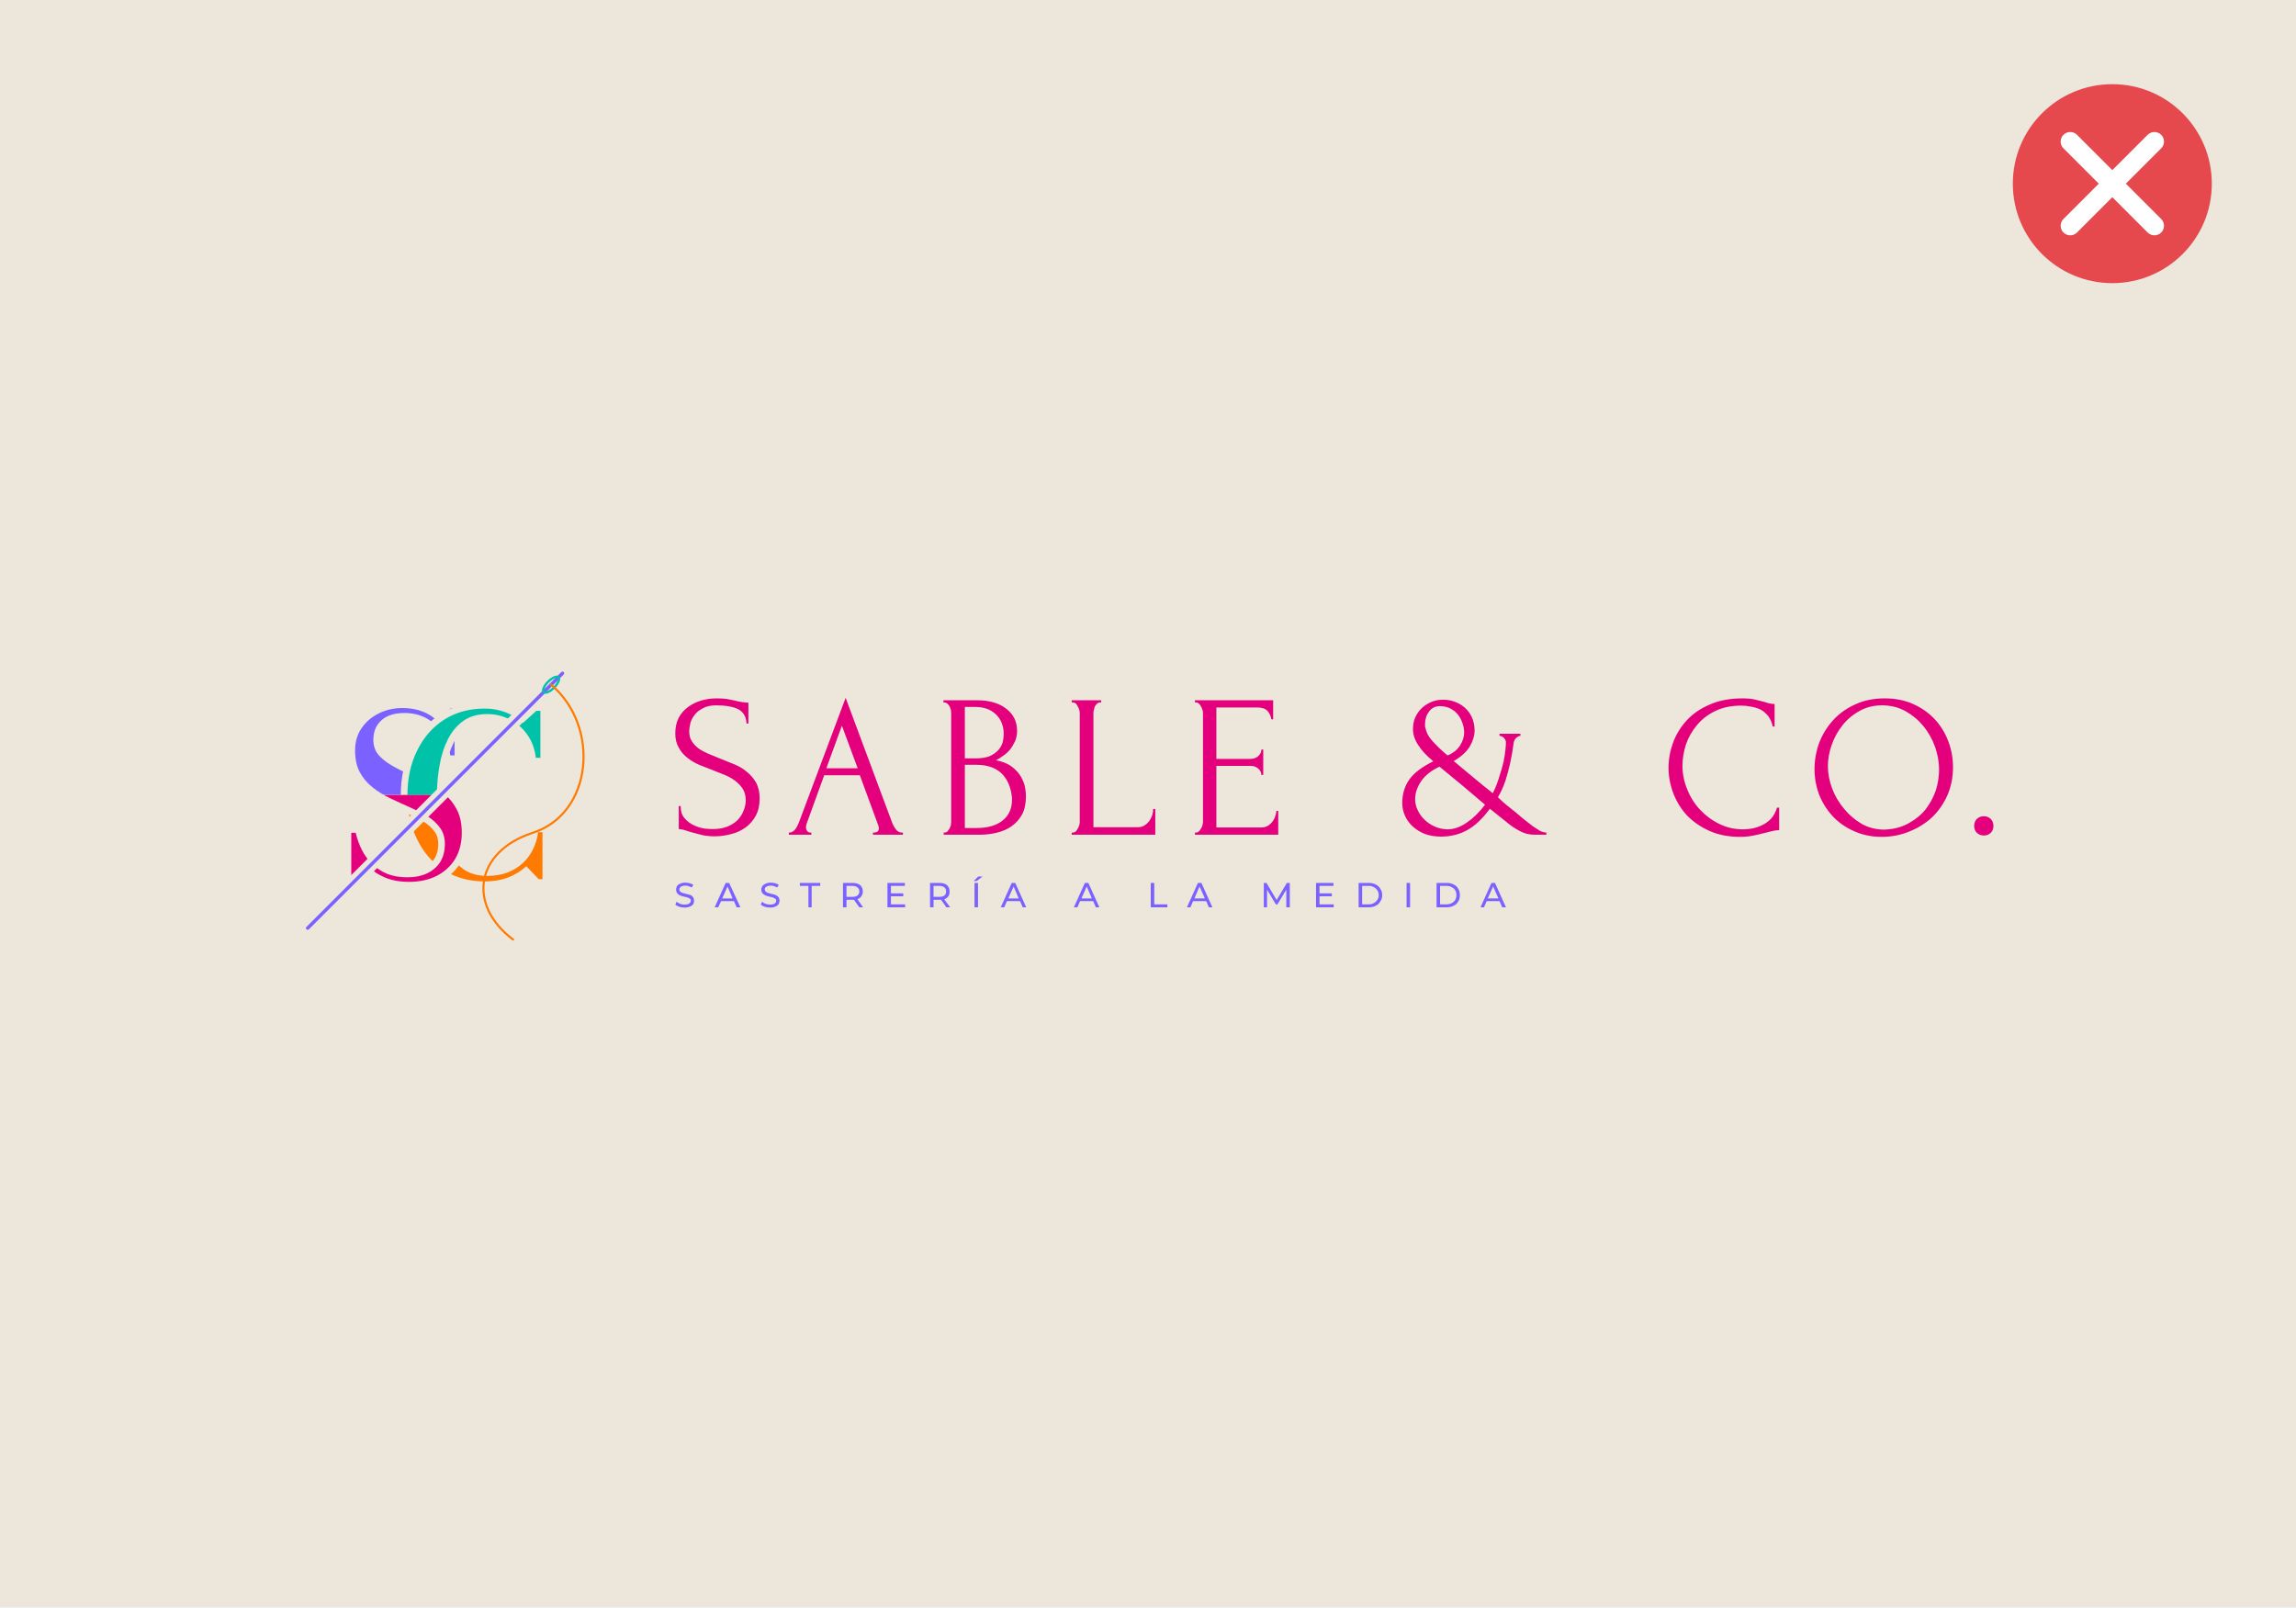
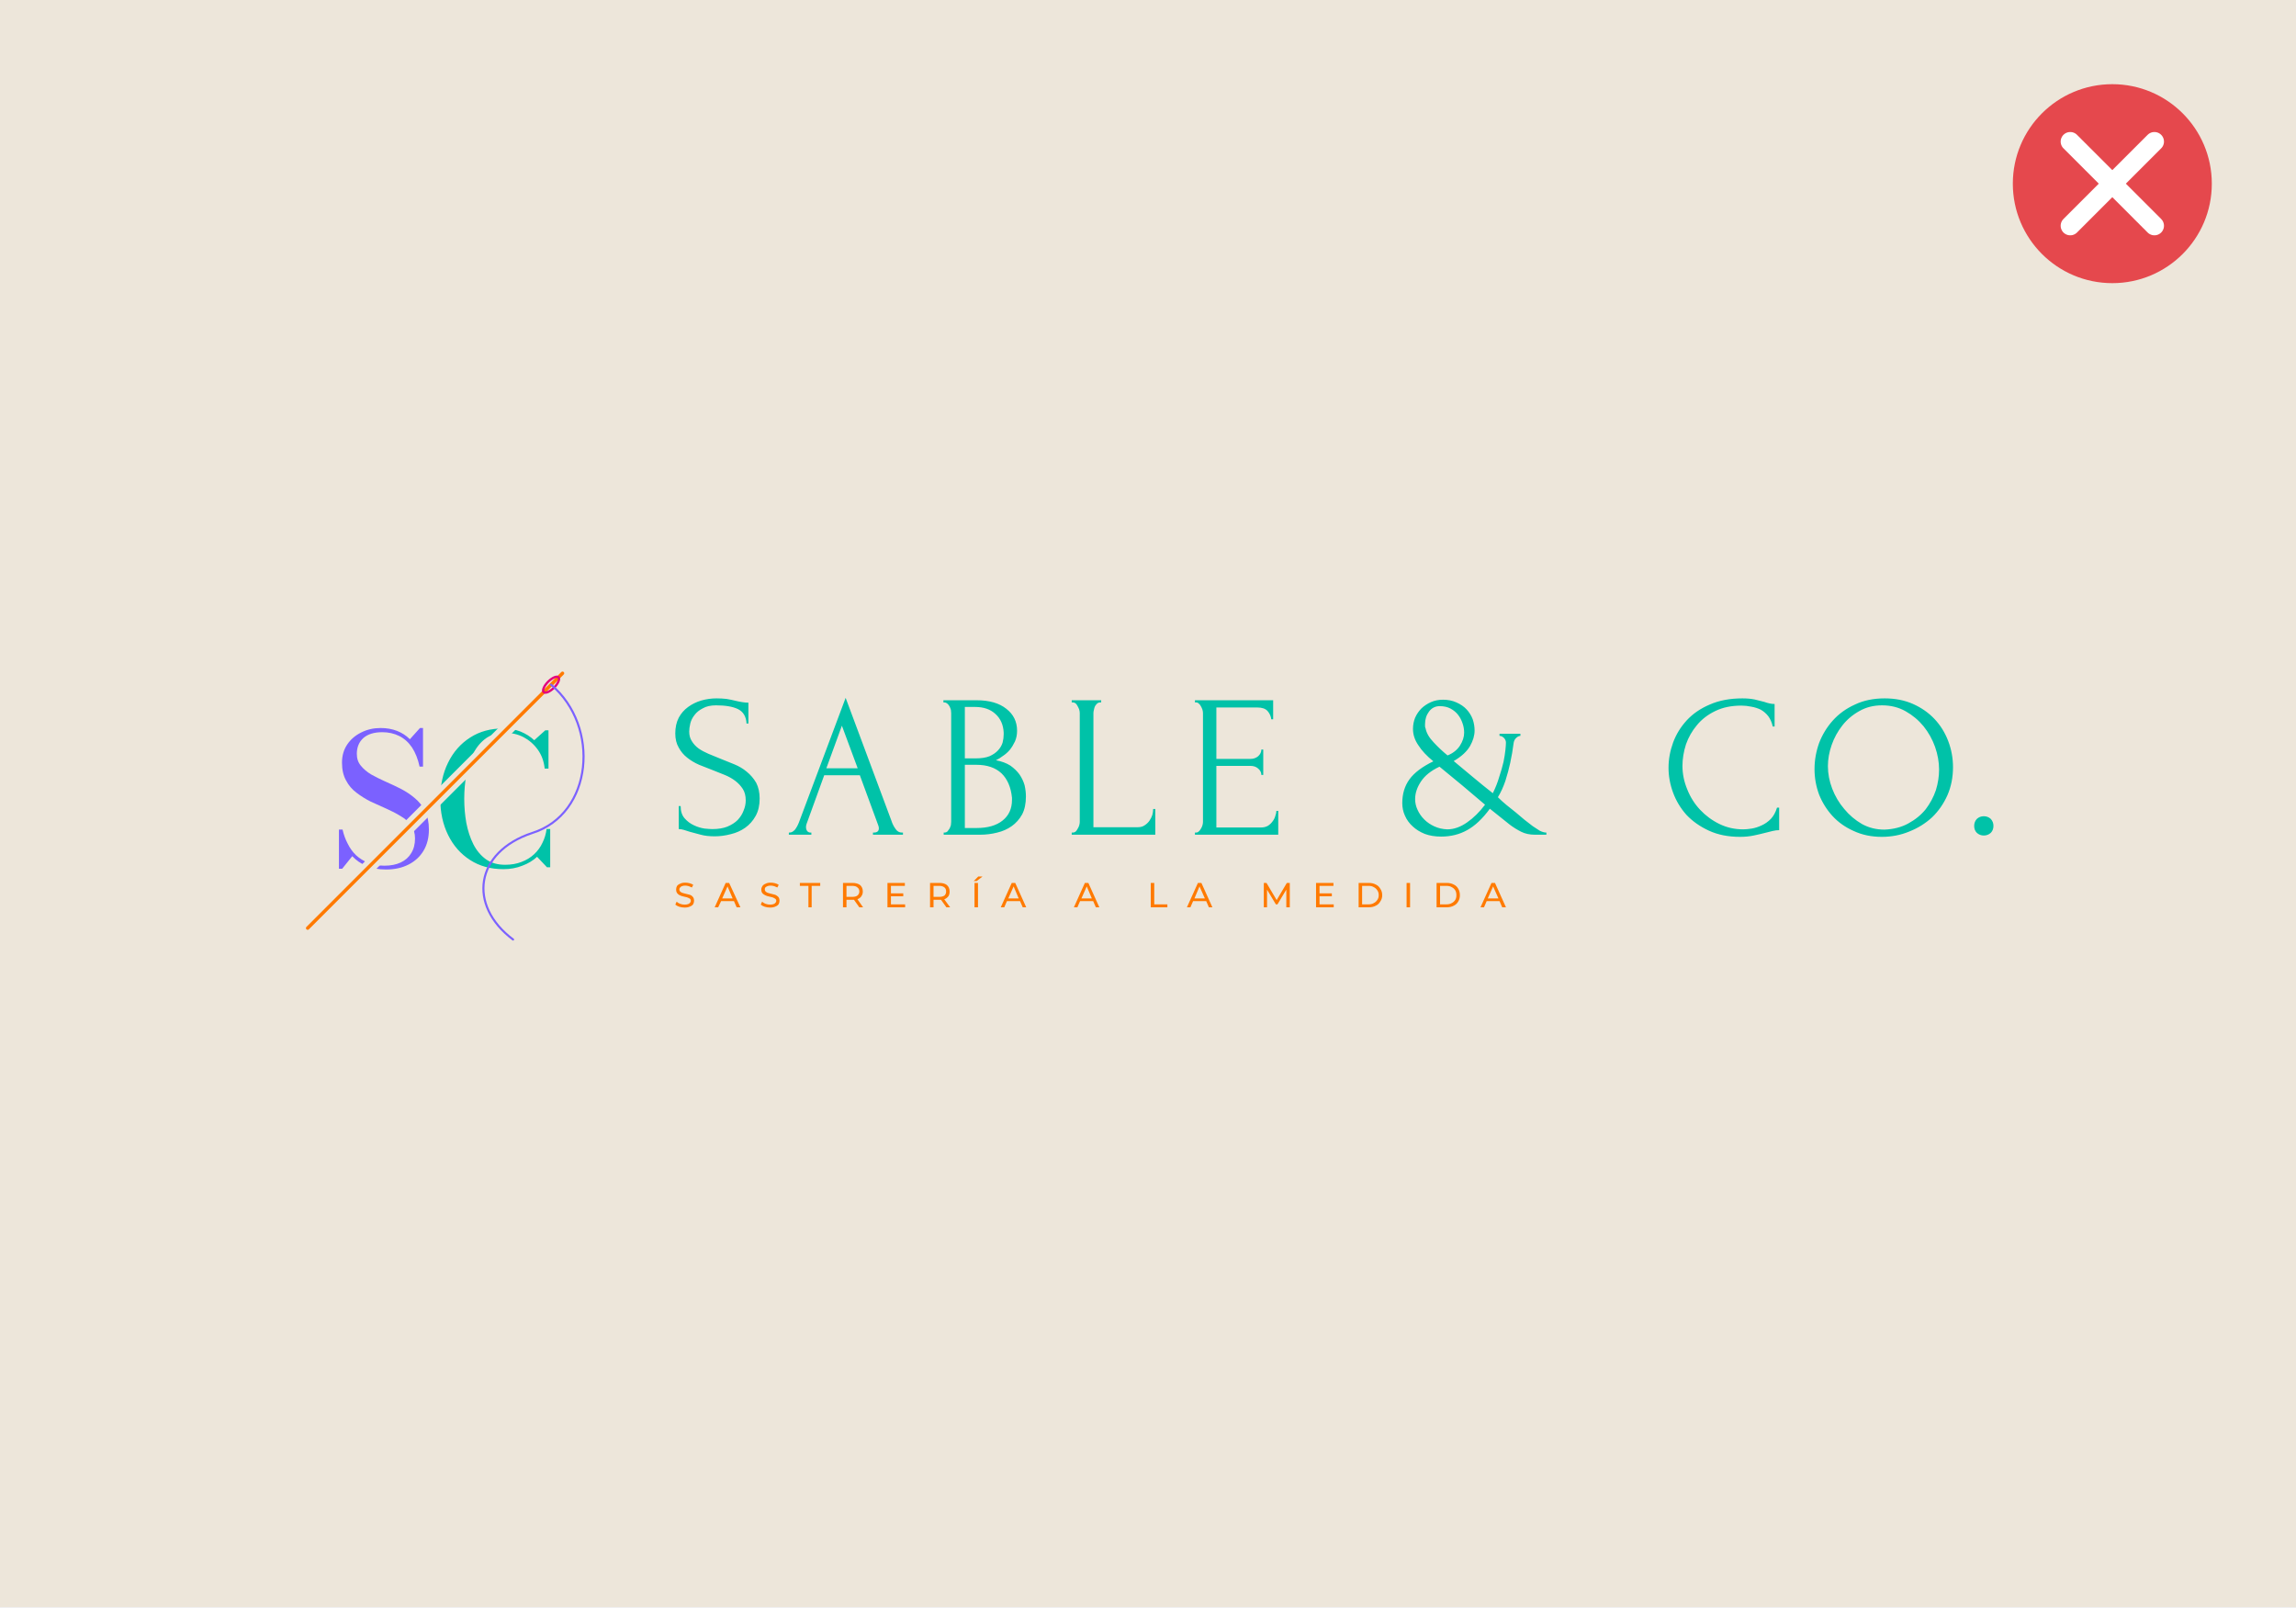
<svg xmlns="http://www.w3.org/2000/svg" viewBox="0 0 600 420" width="600" height="420">
-   <clipPath id="c429">
+   <clipPath id="c45">
    <rect width="600" height="420" />
  </clipPath>
-   <g clip-path="url(#c429)">
+   <g clip-path="url(#c45)">
    <rect width="600" height="420" fill="#EDE6DA" />
    <g transform="translate(80 173.57)">
      <g transform="scale(0.7)">
        <g transform="translate(-22.15 -23.57)">
          <g transform="scale(0.71)">
-             <mask id="k428" maskUnits="userSpaceOnUse" x="-50" y="-50" width="400" height="400">
+             <mask id="k44" maskUnits="userSpaceOnUse" x="-50" y="-50" width="400" height="400">
              <rect x="-50" y="-50" width="400" height="400" fill="#fff" />
              <g fill="#000">
                <path d="M32 172 L166 38" fill="none" stroke="#000" stroke-width="7" stroke-linecap="round" stroke-linejoin="round" />
              </g>
            </mask>
-             <g mask="url(#k428)">
-               <clipPath id="w424">
-                 <rect x="-500" y="-500" width="1400" height="602" />
-               </clipPath>
-               <clipPath id="w425">
-                 <rect x="-500" y="102" width="1400" height="1400" />
-               </clipPath>
-               <g clip-path="url(#w424)">
-                 <mask id="k426" maskUnits="userSpaceOnUse" x="-50" y="-50" width="400" height="400">
-                   <rect x="-50" y="-50" width="400" height="400" fill="#fff" />
-                   <g fill="#000">
-                     <path d="M47 1.2Q34.7 1.2 25.5 -4.7Q16.4 -10.6 11.4 -20.9Q6.3 -31.2 6.3 -44.2Q6.3 -57.4 11.4 -67.6Q16.4 -77.9 25.5 -83.8Q34.7 -89.7 47 -89.7Q52.8 -89.7 58 -87.7Q63.1 -85.7 67 -82.1L74.1 -88.5H76.2V-63.8H73.8Q73 -70.8 69.3 -76Q65.6 -81.2 60.1 -84Q54.6 -86.8 48.2 -86.8Q40.8 -86.8 35.8 -83.3Q30.7 -79.7 27.6 -73.6Q24.5 -67.5 23.2 -59.9Q21.8 -52.3 21.8 -44.2Q21.8 -36.2 23.2 -28.6Q24.5 -21 27.6 -14.9Q30.7 -8.8 35.8 -5.2Q40.8 -1.7 48.2 -1.7Q54 -1.7 58.7 -3.4Q63.4 -5.2 66.8 -8.3Q70.3 -11.5 72.3 -15.7Q74.4 -19.9 75 -24.7H77.3V0H75.3L68.8 -6.8Q64.8 -3.1 59.3 -0.9Q53.7 1.2 47 1.2Z" transform="translate(120 102) scale(1) translate(-41.83 44.25)" fill="#000" stroke="#000" stroke-width="7" stroke-linejoin="round" />
-                   </g>
-                 </mask>
-                 <g mask="url(#k426)">
-                   <path d="M36.8 1.7Q29.5 1.7 24.1 -0.6Q18.8 -2.8 15 -6.8L8.4 1.2H6.4V-24.1H8.7Q9.9 -19.2 12 -15Q14.2 -10.7 17.5 -7.6Q20.8 -4.4 25.3 -2.5Q29.9 -0.7 35.8 -0.7Q41.9 -0.7 46.3 -2.8Q50.7 -4.9 53.2 -8.8Q55.6 -12.7 55.6 -18.3Q55.6 -23.4 53 -26.8Q50.5 -30.3 46.3 -32.9Q42 -35.4 37 -37.6Q32 -39.8 27 -42.2Q21.9 -44.6 17.7 -47.9Q13.5 -51.2 10.9 -55.9Q8.4 -60.6 8.4 -67.4Q8.4 -74.2 11.8 -79.1Q15.2 -84.1 20.9 -86.9Q26.5 -89.7 33.3 -89.7Q39.1 -89.7 43.8 -87.9Q48.6 -86.1 52.2 -82.4L58.8 -89.7H60.7V-64.8H58.5Q56.9 -72.2 53.6 -77.1Q50.3 -82.1 45.4 -84.6Q40.5 -87.1 34.4 -87.1Q26.4 -87.1 22.2 -83.2Q18 -79.4 18 -73Q18 -68.5 20.5 -65.3Q23.1 -62.2 27.2 -59.8Q31.3 -57.3 36.3 -55.2Q41.3 -53 46.3 -50.5Q51.2 -48 55.4 -44.5Q59.5 -41 62 -36.1Q64.5 -31.2 64.5 -24.1Q64.5 -16.3 61.1 -10.5Q57.6 -4.7 51.4 -1.5Q45.1 1.7 36.8 1.7Z" transform="translate(84 102) scale(1) translate(-35.46 43.98)" fill="#7B61FF" />
-                 </g>
-                 <path d="M47 1.2Q34.7 1.2 25.5 -4.7Q16.4 -10.6 11.4 -20.9Q6.3 -31.2 6.3 -44.2Q6.3 -57.4 11.4 -67.6Q16.4 -77.9 25.5 -83.8Q34.7 -89.7 47 -89.7Q52.8 -89.7 58 -87.7Q63.1 -85.7 67 -82.1L74.1 -88.5H76.2V-63.8H73.8Q73 -70.8 69.3 -76Q65.6 -81.2 60.1 -84Q54.6 -86.8 48.2 -86.8Q40.8 -86.8 35.8 -83.3Q30.7 -79.7 27.6 -73.6Q24.5 -67.5 23.2 -59.9Q21.8 -52.3 21.8 -44.2Q21.8 -36.2 23.2 -28.6Q24.5 -21 27.6 -14.9Q30.7 -8.8 35.8 -5.2Q40.8 -1.7 48.2 -1.7Q54 -1.7 58.7 -3.4Q63.4 -5.2 66.8 -8.3Q70.3 -11.5 72.3 -15.7Q74.4 -19.9 75 -24.7H77.3V0H75.3L68.8 -6.8Q64.8 -3.1 59.3 -0.9Q53.7 1.2 47 1.2Z" transform="translate(120 102) scale(1) translate(-41.83 44.25)" fill="#00C2A8" />
-               </g>
-               <g clip-path="url(#w425)">
-                 <mask id="k427" maskUnits="userSpaceOnUse" x="-50" y="-50" width="400" height="400">
-                   <rect x="-50" y="-50" width="400" height="400" fill="#fff" />
-                   <g fill="#000">
-                     <path d="M36.8 1.7Q29.5 1.7 24.1 -0.6Q18.8 -2.8 15 -6.8L8.4 1.2H6.4V-24.1H8.7Q9.9 -19.2 12 -15Q14.2 -10.7 17.5 -7.6Q20.8 -4.4 25.3 -2.5Q29.9 -0.7 35.8 -0.7Q41.9 -0.7 46.3 -2.8Q50.7 -4.9 53.2 -8.8Q55.6 -12.7 55.6 -18.3Q55.6 -23.4 53 -26.8Q50.5 -30.3 46.3 -32.9Q42 -35.4 37 -37.6Q32 -39.8 27 -42.2Q21.9 -44.6 17.7 -47.9Q13.5 -51.2 10.9 -55.9Q8.4 -60.6 8.4 -67.4Q8.4 -74.2 11.8 -79.1Q15.2 -84.1 20.9 -86.9Q26.5 -89.7 33.3 -89.7Q39.1 -89.7 43.8 -87.9Q48.6 -86.1 52.2 -82.4L58.8 -89.7H60.7V-64.8H58.5Q56.9 -72.2 53.6 -77.1Q50.3 -82.1 45.4 -84.6Q40.5 -87.1 34.4 -87.1Q26.4 -87.1 22.2 -83.2Q18 -79.4 18 -73Q18 -68.5 20.5 -65.3Q23.1 -62.2 27.2 -59.8Q31.3 -57.3 36.3 -55.2Q41.3 -53 46.3 -50.5Q51.2 -48 55.4 -44.5Q59.5 -41 62 -36.1Q64.5 -31.2 64.5 -24.1Q64.5 -16.3 61.1 -10.5Q57.6 -4.7 51.4 -1.5Q45.1 1.7 36.8 1.7Z" transform="translate(84 102) scale(1) translate(-35.46 43.98)" fill="#000" stroke="#000" stroke-width="7" stroke-linejoin="round" />
-                   </g>
-                 </mask>
-                 <g mask="url(#k427)">
-                   <path d="M47 1.2Q34.7 1.2 25.5 -4.7Q16.4 -10.6 11.4 -20.9Q6.3 -31.2 6.3 -44.2Q6.3 -57.4 11.4 -67.6Q16.4 -77.9 25.5 -83.8Q34.7 -89.7 47 -89.7Q52.8 -89.7 58 -87.7Q63.1 -85.7 67 -82.1L74.1 -88.5H76.2V-63.8H73.8Q73 -70.8 69.3 -76Q65.6 -81.2 60.1 -84Q54.6 -86.8 48.2 -86.8Q40.8 -86.8 35.8 -83.3Q30.7 -79.7 27.6 -73.6Q24.5 -67.5 23.2 -59.9Q21.8 -52.3 21.8 -44.2Q21.8 -36.2 23.2 -28.6Q24.5 -21 27.6 -14.9Q30.7 -8.8 35.8 -5.2Q40.8 -1.7 48.2 -1.7Q54 -1.7 58.7 -3.4Q63.4 -5.2 66.8 -8.3Q70.3 -11.5 72.3 -15.7Q74.4 -19.9 75 -24.7H77.3V0H75.3L68.8 -6.8Q64.8 -3.1 59.3 -0.9Q53.7 1.2 47 1.2Z" transform="translate(120 102) scale(1) translate(-41.83 44.25)" fill="#FF7A00" />
-                 </g>
-                 <path d="M36.8 1.7Q29.5 1.7 24.1 -0.6Q18.8 -2.8 15 -6.8L8.4 1.2H6.4V-24.1H8.7Q9.9 -19.2 12 -15Q14.2 -10.7 17.5 -7.6Q20.8 -4.4 25.3 -2.5Q29.9 -0.7 35.8 -0.7Q41.9 -0.7 46.3 -2.8Q50.7 -4.9 53.2 -8.8Q55.6 -12.7 55.6 -18.3Q55.6 -23.4 53 -26.8Q50.5 -30.3 46.3 -32.9Q42 -35.4 37 -37.6Q32 -39.8 27 -42.2Q21.9 -44.6 17.7 -47.9Q13.5 -51.2 10.9 -55.9Q8.4 -60.6 8.4 -67.4Q8.4 -74.2 11.8 -79.1Q15.2 -84.1 20.9 -86.9Q26.5 -89.7 33.3 -89.7Q39.1 -89.7 43.8 -87.9Q48.6 -86.1 52.2 -82.4L58.8 -89.7H60.7V-64.8H58.5Q56.9 -72.2 53.6 -77.1Q50.3 -82.1 45.4 -84.6Q40.5 -87.1 34.4 -87.1Q26.4 -87.1 22.2 -83.2Q18 -79.4 18 -73Q18 -68.5 20.5 -65.3Q23.1 -62.2 27.2 -59.8Q31.3 -57.3 36.3 -55.2Q41.3 -53 46.3 -50.5Q51.2 -48 55.4 -44.5Q59.5 -41 62 -36.1Q64.5 -31.2 64.5 -24.1Q64.5 -16.3 61.1 -10.5Q57.6 -4.7 51.4 -1.5Q45.1 1.7 36.8 1.7Z" transform="translate(84 102) scale(1) translate(-35.46 43.98)" fill="#E4007C" />
-               </g>
+             <g mask="url(#k44)">
+               <path d="M30 1.4Q24 1.4 19.6 -0.5Q15.3 -2.3 12.2 -5.6L6.9 1H5.2V-19.6H7.1Q8 -15.6 9.8 -12.2Q11.5 -8.7 14.2 -6.1Q16.9 -3.6 20.6 -2.1Q24.3 -0.6 29.1 -0.6Q34.1 -0.6 37.7 -2.3Q41.3 -4 43.2 -7.2Q45.2 -10.4 45.2 -14.9Q45.2 -19 43.2 -21.8Q41.1 -24.7 37.6 -26.7Q34.2 -28.8 30.1 -30.6Q26 -32.4 21.9 -34.3Q17.9 -36.3 14.4 -39Q10.9 -41.6 8.9 -45.5Q6.8 -49.3 6.8 -54.8Q6.8 -60.3 9.6 -64.4Q12.3 -68.4 17 -70.7Q21.6 -73 27.1 -73Q31.8 -73 35.7 -71.5Q39.6 -70 42.5 -67.1L47.8 -73H49.4V-52.7H47.6Q46.3 -58.7 43.6 -62.8Q40.9 -66.8 36.9 -68.8Q32.9 -70.8 28 -70.8Q21.5 -70.8 18 -67.7Q14.6 -64.6 14.6 -59.4Q14.6 -55.7 16.7 -53.2Q18.8 -50.6 22.1 -48.6Q25.5 -46.7 29.5 -44.9Q33.6 -43.1 37.6 -41.1Q41.7 -39 45 -36.2Q48.4 -33.4 50.5 -29.4Q52.5 -25.3 52.5 -19.6Q52.5 -13.2 49.7 -8.5Q46.9 -3.8 41.8 -1.2Q36.7 1.4 30 1.4Z" transform="translate(72.1 104) scale(1) translate(-28.85 35.78)" fill="#7B61FF" />
+               <path d="M38.3 1Q28.2 1 20.8 -3.8Q13.3 -8.6 9.2 -17Q5.1 -25.3 5.1 -36Q5.1 -46.7 9.2 -55Q13.3 -63.4 20.8 -68.2Q28.2 -73 38.3 -73Q43 -73 47.2 -71.4Q51.4 -69.7 54.5 -66.8L60.3 -72H62V-51.9H60Q59.4 -57.6 56.4 -61.8Q53.4 -66 48.9 -68.4Q44.4 -70.7 39.2 -70.7Q33.2 -70.7 29.1 -67.8Q25 -64.8 22.5 -59.9Q20 -54.9 18.8 -48.7Q17.7 -42.5 17.7 -36Q17.7 -29.5 18.8 -23.3Q20 -17.1 22.5 -12.1Q25 -7.2 29.1 -4.2Q33.2 -1.3 39.2 -1.3Q44 -1.3 47.8 -2.8Q51.6 -4.2 54.4 -6.8Q57.2 -9.4 58.8 -12.8Q60.5 -16.2 61 -20.1H62.9V0H61.2L56 -5.5Q52.8 -2.5 48.2 -0.8Q43.7 1 38.3 1Z" transform="translate(130.66 104) scale(1) translate(-34.03 36)" fill="#00C2A8" />
            </g>
-             <path d="M32 172 L166 38" fill="none" stroke="#7B61FF" stroke-width="1.8" stroke-linecap="round" stroke-linejoin="round" />
-             <ellipse cx="160" cy="44" rx="5.5" ry="2.2" fill="none" stroke="#00C2A8" stroke-width="1.2" transform="rotate(-45 160 44)" />
-             <path d="M160 44 C186 66 182 112 150 122 C120 132 116 160 140 178" fill="none" stroke="#FF7A00" stroke-width="1.1" stroke-linecap="round" stroke-linejoin="round" />
+             <path d="M32 172 L166 38" fill="none" stroke="#FF7A00" stroke-width="1.8" stroke-linecap="round" stroke-linejoin="round" />
+             <ellipse cx="160" cy="44" rx="5.5" ry="2.2" fill="none" stroke="#E4007C" stroke-width="1.2" transform="rotate(-45 160 44)" />
+             <path d="M160 44 C186 66 182 112 150 122 C120 132 116 160 140 178" fill="none" stroke="#7B61FF" stroke-width="1.1" stroke-linecap="round" stroke-linejoin="round" />
          </g>
        </g>
        <g transform="translate(137.85 13.52)">
          <g transform="translate(-2.74 50.16)">
-             <path fill="#E4007C" d="M34.2 -13.5Q34.2 -9.7 32.7 -7Q31.2 -4.3 28.8 -2.6Q26.4 -0.9 23.4 -0.2Q20.4 0.6 17.4 0.6Q14.4 0.6 12.2 0Q10 -0.6 8.1 -1.1Q6.9 -1.5 5.9 -1.8Q4.9 -2.1 4 -2.1V-10.7H4.7Q4.7 -7.8 6.2 -6.1Q7.7 -4.4 9.7 -3.5Q11.6 -2.6 13.6 -2.3Q15.6 -2.1 16.5 -2.1Q19.8 -2.1 22.1 -3Q24.5 -4 26 -5.5Q27.5 -7.1 28.2 -9Q29 -10.9 29 -12.8Q29 -15.4 27.9 -17.1Q26.8 -18.8 25.1 -20.1Q23.4 -21.4 21.2 -22.3Q19 -23.2 16.7 -24.1Q14.1 -25.1 11.6 -26.1Q9.1 -27.2 7.1 -28.8Q5.2 -30.3 4 -32.5Q2.7 -34.7 2.7 -37.8Q2.7 -41.2 4 -43.7Q5.3 -46.1 7.5 -47.7Q9.7 -49.3 12.4 -50.1Q15.2 -50.9 18.1 -50.9Q20.1 -50.9 21.8 -50.7Q23.6 -50.4 25.2 -50Q26.4 -49.7 27.7 -49.5Q28.9 -49.3 30 -49.3V-41.5H29.3Q29.1 -45.4 26.1 -46.9Q23.2 -48.3 17.9 -48.3Q14.9 -48.3 13 -47.2Q11 -46.2 9.9 -44.7Q8.7 -43.2 8.3 -41.5Q7.9 -39.8 7.9 -38.5Q7.9 -36.4 8.9 -34.9Q9.8 -33.4 11.4 -32.2Q13 -31.1 15.1 -30.2Q17.2 -29.3 19.5 -28.4Q22 -27.4 24.7 -26.3Q27.4 -25.2 29.4 -23.5Q31.5 -21.8 32.9 -19.4Q34.2 -16.9 34.2 -13.5ZM76.5 -0.8H76.8Q78.7 -0.8 78.7 -2.4Q78.7 -3 78.4 -3.7L71.6 -22.2H58.3L51.7 -4Q51.5 -3.4 51.5 -2.9Q51.5 -1.9 52 -1.3Q52.5 -0.8 53.1 -0.8H53.5V0H45.1V-0.8H45.4Q46.4 -0.8 47.4 -1.9Q48.3 -3.1 48.9 -4.7L66.3 -51.1L83.4 -5.2Q83.9 -3.6 84.9 -2.2Q85.8 -0.8 87.3 -0.8H87.7V0H76.5ZM59.1 -24.8H70.8L64.9 -40.7ZM102.9 -0.8H103.3Q103.8 -0.8 104.3 -1.2Q104.7 -1.7 105.1 -2.3Q105.4 -2.9 105.6 -3.6Q105.7 -4.3 105.7 -4.9V-45.4Q105.7 -45.9 105.6 -46.6Q105.4 -47.3 105.1 -47.9Q104.7 -48.6 104.2 -49Q103.7 -49.4 103.1 -49.4H102.8V-50.2H115.2Q122.3 -50.2 126.3 -47Q130.3 -43.9 130.3 -38.8Q130.3 -36.6 129.5 -34.8Q128.7 -33.1 127.6 -31.7Q126.4 -30.3 125 -29.4Q123.7 -28.4 122.4 -27.8Q125.6 -27.2 127.8 -25.8Q129.9 -24.3 131.2 -22.5Q132.5 -20.6 133.1 -18.5Q133.6 -16.3 133.6 -14.3Q133.6 -10.3 132.2 -7.6Q130.7 -4.9 128.3 -3.2Q125.9 -1.5 122.9 -0.8Q119.8 0 116.5 0H102.9ZM128.4 -13.8Q127.8 -19.7 124.5 -22.9Q121.1 -26.1 115.1 -26.1H110.8V-2.5H115.2Q121.4 -2.5 124.9 -5.3Q128.4 -8.1 128.4 -13ZM125.3 -38.1Q125.1 -42.5 122.2 -45.1Q119.4 -47.7 114.6 -47.7H110.8V-28.5H114.8Q118 -28.5 120 -29.3Q122 -30.2 123.2 -31.5Q124.4 -32.8 124.9 -34.4Q125.3 -36 125.3 -37.5ZM150.7 -0.8H151.1Q151.7 -0.8 152.2 -1.2Q152.6 -1.6 152.9 -2.2Q153.3 -2.8 153.5 -3.5Q153.7 -4.2 153.7 -4.8V-45.4Q153.7 -46 153.5 -46.7Q153.3 -47.3 152.9 -48Q152.6 -48.6 152.2 -49Q151.7 -49.4 151.1 -49.4H150.7V-50.2H161.7V-49.4H161.3Q160.7 -49.4 160.2 -49Q159.8 -48.6 159.4 -48Q159.1 -47.3 159 -46.7Q158.8 -46 158.8 -45.4V-2.8H175.4Q176.9 -2.8 177.9 -3.5Q179 -4.2 179.7 -5.2Q180.4 -6.2 180.8 -7.4Q181.1 -8.6 181.1 -9.6H181.9V0H150.7ZM196.7 -0.8H197.1Q197.7 -0.8 198.1 -1.2Q198.6 -1.6 198.9 -2.2Q199.3 -2.8 199.5 -3.5Q199.7 -4.2 199.7 -4.8V-45.4Q199.7 -46 199.5 -46.7Q199.3 -47.3 198.9 -48Q198.6 -48.6 198.1 -49Q197.7 -49.4 197.1 -49.4H196.7V-50.2H225.9V-43.1H225.2Q225 -44.8 223.8 -46.2Q222.6 -47.5 220 -47.5H204.7V-28.3H217.4Q219.1 -28.3 220.3 -29.3Q221.5 -30.4 221.5 -31.8H222.2V-22.3H221.5Q221.5 -23.7 220.3 -24.7Q219.2 -25.7 217.4 -25.7H204.7V-2.7H221.4Q222.8 -2.7 223.9 -3.3Q225 -4 225.7 -5Q226.4 -5.9 226.7 -7Q227.1 -8.1 227.1 -8.9H227.8V0H196.7ZM319.7 -5.6Q321.3 -4.3 322.8 -3.2Q324.1 -2.3 325.4 -1.5Q326.8 -0.8 327.9 -0.8V0H323.6Q320.7 0 318.5 -1.1Q316.3 -2.2 314.3 -3.7L306.8 -9.7Q302.7 -4.1 298.3 -1.7Q294 0.7 288.6 0.7Q285.2 0.7 282.5 -0.3Q279.8 -1.4 278 -3.1Q276.1 -4.8 275.1 -7.1Q274.1 -9.3 274.1 -11.8Q274.1 -17 276.8 -20.7Q279.5 -24.4 285.7 -27.4Q282 -30.4 280.1 -33.4Q278.1 -36.3 278.1 -39.5Q278.1 -41.7 278.9 -43.7Q279.8 -45.7 281.3 -47.2Q282.8 -48.6 284.8 -49.5Q286.8 -50.4 289.3 -50.4Q292.1 -50.4 294.3 -49.4Q296.6 -48.4 298.1 -46.8Q299.6 -45.2 300.4 -43.1Q301.1 -41 301.1 -38.9Q301.1 -36.1 299.4 -33.1Q297.6 -30 293.3 -27.5Q296.8 -24.6 300.5 -21.5Q304.2 -18.4 307.9 -15.5Q309.4 -18.5 310.3 -21.6Q311.3 -24.6 311.9 -27.2Q312.4 -29.7 312.6 -31.6Q312.8 -33.5 312.8 -34.4Q312.8 -35.3 312.1 -36.1Q311.3 -36.9 310.4 -36.9V-37.7H318.2V-36.9Q317.5 -36.9 316.7 -36.2Q315.9 -35.5 315.7 -34.4Q315.2 -30.5 314.4 -26.8Q313.7 -23.6 312.6 -20.1Q311.4 -16.6 309.8 -14Q311.3 -12.5 313 -11.1Q314.8 -9.7 316.5 -8.3ZM282.8 -39.7Q283.3 -37.1 285.8 -34.5Q288.2 -31.9 291 -29.6Q294 -30.8 295.6 -33.2Q297.2 -35.7 297.2 -38.1Q297.2 -39.9 296.6 -41.6Q296 -43.4 294.9 -44.8Q293.8 -46.2 292.1 -47.1Q290.4 -48 288.1 -48Q285.6 -48 284.1 -46Q282.6 -44 282.6 -41.3Q282.6 -40.9 282.6 -40.5Q282.6 -40.1 282.8 -39.7ZM290.9 -2Q294.6 -2 298.3 -4.6Q301.9 -7.1 305 -11.2Q300.8 -14.7 296.5 -18.4Q292.1 -22 288 -25.4Q283.3 -23.2 281.1 -19.9Q278.9 -16.6 278.9 -13.3Q278.9 -11.2 279.8 -9.3Q280.7 -7.3 282.3 -5.7Q283.9 -4.1 286.1 -3.1Q288.3 -2.1 290.9 -2ZM400.7 -48.2Q395.1 -48.2 391 -46.2Q386.8 -44.2 384.1 -40.9Q381.4 -37.7 380 -33.7Q378.7 -29.6 378.7 -25.7Q378.7 -21.2 380.5 -16.9Q382.2 -12.6 385.3 -9.3Q388.4 -6 392.5 -4Q396.6 -2 401.4 -2Q402.7 -2 404.6 -2.3Q406.4 -2.6 408.3 -3.5Q410.1 -4.3 411.7 -5.9Q413.2 -7.5 414 -10.1H414.8V-1.7Q413.7 -1.7 412.4 -1.4Q411.2 -1.1 409.6 -0.7Q407.7 -0.2 405.3 0.3Q402.9 0.8 400.2 0.8Q393.6 0.8 388.6 -1.5Q383.6 -3.8 380.2 -7.4Q376.9 -11.1 375.2 -15.7Q373.5 -20.3 373.5 -25Q373.5 -29.7 375.2 -34.4Q376.9 -39 380.3 -42.7Q383.7 -46.4 388.9 -48.6Q394.1 -50.9 401.1 -50.9Q403.6 -50.9 405.6 -50.5Q407.6 -50 409.2 -49.6Q410.3 -49.2 411.3 -49Q412.2 -48.8 413.1 -48.8V-40.4H412.4Q411.9 -42.7 410.7 -44.3Q409.5 -45.8 407.9 -46.7Q406.2 -47.5 404.4 -47.8Q402.5 -48.2 400.7 -48.2ZM454.2 -50.9Q460.1 -50.9 464.8 -48.8Q469.5 -46.7 472.8 -43.2Q476.1 -39.7 477.9 -35Q479.7 -30.3 479.7 -25.2Q479.7 -19.5 477.6 -14.7Q475.5 -10 471.9 -6.5Q468.2 -3.1 463.4 -1.2Q458.6 0.8 453.1 0.8Q447.3 0.8 442.6 -1.4Q437.9 -3.5 434.7 -7Q431.5 -10.5 429.7 -15Q428 -19.6 428 -24.5Q428 -29.4 429.7 -34.2Q431.5 -38.9 434.8 -42.6Q438.2 -46.4 443.1 -48.6Q447.9 -50.9 454.2 -50.9ZM454.1 -1.9Q459.2 -2.1 463 -4.2Q466.9 -6.3 469.5 -9.5Q472 -12.8 473.3 -16.6Q474.5 -20.5 474.5 -24.3Q474.5 -28.5 473 -32.8Q471.5 -37 468.7 -40.5Q465.9 -43.9 462 -46.1Q458.1 -48.3 453.2 -48.3Q448.5 -48.3 444.8 -46.2Q441 -44.1 438.4 -40.8Q435.8 -37.5 434.4 -33.5Q433 -29.5 433 -25.6Q433 -21.4 434.6 -17.2Q436.2 -13 439.1 -9.6Q441.9 -6.2 445.7 -4Q449.5 -1.9 454.1 -1.9ZM487.6 -3.3Q487.6 -4.8 488.6 -5.9Q489.7 -6.9 491.2 -6.9Q492.7 -6.9 493.8 -5.9Q494.8 -4.8 494.8 -3.3Q494.8 -1.7 493.8 -0.7Q492.7 0.3 491.2 0.3Q489.7 0.3 488.6 -0.7Q487.6 -1.7 487.6 -3.3Z" />
+             <path fill="#00C2A8" d="M34.2 -13.5Q34.2 -9.7 32.7 -7Q31.2 -4.3 28.8 -2.6Q26.4 -0.9 23.4 -0.2Q20.4 0.6 17.4 0.6Q14.4 0.6 12.2 0Q10 -0.6 8.1 -1.1Q6.9 -1.5 5.9 -1.8Q4.9 -2.1 4 -2.1V-10.7H4.7Q4.7 -7.8 6.2 -6.1Q7.7 -4.4 9.7 -3.5Q11.6 -2.6 13.6 -2.3Q15.6 -2.1 16.5 -2.1Q19.8 -2.1 22.1 -3Q24.5 -4 26 -5.5Q27.5 -7.1 28.2 -9Q29 -10.9 29 -12.8Q29 -15.4 27.9 -17.1Q26.8 -18.8 25.1 -20.1Q23.4 -21.4 21.2 -22.3Q19 -23.2 16.7 -24.1Q14.1 -25.1 11.6 -26.1Q9.1 -27.2 7.1 -28.8Q5.2 -30.3 4 -32.5Q2.7 -34.7 2.7 -37.8Q2.7 -41.2 4 -43.7Q5.3 -46.1 7.5 -47.7Q9.7 -49.3 12.4 -50.1Q15.2 -50.9 18.1 -50.9Q20.1 -50.9 21.8 -50.7Q23.6 -50.4 25.2 -50Q26.4 -49.7 27.7 -49.5Q28.9 -49.3 30 -49.3V-41.5H29.3Q29.1 -45.4 26.1 -46.9Q23.2 -48.3 17.9 -48.3Q14.9 -48.3 13 -47.2Q11 -46.2 9.9 -44.7Q8.7 -43.2 8.3 -41.5Q7.9 -39.8 7.9 -38.5Q7.9 -36.4 8.9 -34.9Q9.8 -33.4 11.4 -32.2Q13 -31.1 15.1 -30.2Q17.2 -29.3 19.5 -28.4Q22 -27.4 24.7 -26.3Q27.4 -25.2 29.4 -23.5Q31.5 -21.8 32.9 -19.4Q34.2 -16.9 34.2 -13.5ZM76.5 -0.8H76.8Q78.7 -0.8 78.7 -2.4Q78.7 -3 78.4 -3.7L71.6 -22.2H58.3L51.7 -4Q51.5 -3.4 51.5 -2.9Q51.5 -1.9 52 -1.3Q52.5 -0.8 53.1 -0.8H53.5V0H45.1V-0.8H45.4Q46.4 -0.8 47.4 -1.9Q48.3 -3.1 48.9 -4.7L66.3 -51.1L83.4 -5.2Q83.9 -3.6 84.9 -2.2Q85.8 -0.8 87.3 -0.8H87.7V0H76.5ZM59.1 -24.8H70.8L64.9 -40.7ZM102.9 -0.8H103.3Q103.8 -0.8 104.3 -1.2Q104.7 -1.7 105.1 -2.3Q105.4 -2.9 105.6 -3.6Q105.7 -4.3 105.7 -4.9V-45.4Q105.7 -45.9 105.6 -46.6Q105.4 -47.3 105.1 -47.9Q104.7 -48.6 104.2 -49Q103.7 -49.4 103.1 -49.4H102.8V-50.2H115.2Q122.3 -50.2 126.3 -47Q130.3 -43.9 130.3 -38.8Q130.3 -36.6 129.5 -34.8Q128.7 -33.1 127.6 -31.7Q126.4 -30.3 125 -29.4Q123.7 -28.4 122.4 -27.8Q125.6 -27.2 127.8 -25.8Q129.9 -24.3 131.2 -22.5Q132.5 -20.6 133.1 -18.5Q133.6 -16.3 133.6 -14.3Q133.6 -10.3 132.2 -7.6Q130.7 -4.9 128.3 -3.2Q125.9 -1.5 122.9 -0.8Q119.8 0 116.5 0H102.9ZM128.4 -13.8Q127.8 -19.7 124.5 -22.9Q121.1 -26.1 115.1 -26.1H110.8V-2.5H115.2Q121.4 -2.5 124.9 -5.3Q128.4 -8.1 128.4 -13ZM125.3 -38.1Q125.1 -42.5 122.2 -45.1Q119.4 -47.7 114.6 -47.7H110.8V-28.5H114.8Q118 -28.5 120 -29.3Q122 -30.2 123.2 -31.5Q124.4 -32.8 124.9 -34.4Q125.3 -36 125.3 -37.5ZM150.7 -0.8H151.1Q151.7 -0.8 152.2 -1.2Q152.6 -1.6 152.9 -2.2Q153.3 -2.8 153.5 -3.5Q153.7 -4.2 153.7 -4.8V-45.4Q153.7 -46 153.5 -46.7Q153.3 -47.3 152.9 -48Q152.6 -48.6 152.2 -49Q151.7 -49.4 151.1 -49.4H150.7V-50.2H161.7V-49.4H161.3Q160.7 -49.4 160.2 -49Q159.8 -48.6 159.4 -48Q159.1 -47.3 159 -46.7Q158.8 -46 158.8 -45.4V-2.8H175.4Q176.9 -2.8 177.9 -3.5Q179 -4.2 179.7 -5.2Q180.4 -6.2 180.8 -7.4Q181.1 -8.6 181.1 -9.6H181.9V0H150.7ZM196.7 -0.8H197.1Q197.7 -0.8 198.1 -1.2Q198.6 -1.6 198.9 -2.2Q199.3 -2.8 199.5 -3.5Q199.7 -4.2 199.7 -4.8V-45.4Q199.7 -46 199.5 -46.7Q199.3 -47.3 198.9 -48Q198.6 -48.6 198.1 -49Q197.7 -49.4 197.1 -49.4H196.7V-50.2H225.9V-43.1H225.2Q225 -44.8 223.8 -46.2Q222.6 -47.5 220 -47.5H204.7V-28.3H217.4Q219.1 -28.3 220.3 -29.3Q221.5 -30.4 221.5 -31.8H222.2V-22.3H221.5Q221.5 -23.7 220.3 -24.7Q219.2 -25.7 217.4 -25.7H204.7V-2.7H221.4Q222.8 -2.7 223.9 -3.3Q225 -4 225.7 -5Q226.4 -5.9 226.7 -7Q227.1 -8.1 227.1 -8.9H227.8V0H196.7ZM319.7 -5.6Q321.3 -4.3 322.8 -3.2Q324.1 -2.3 325.4 -1.5Q326.8 -0.8 327.9 -0.8V0H323.6Q320.7 0 318.5 -1.1Q316.3 -2.2 314.3 -3.7L306.8 -9.7Q302.7 -4.1 298.3 -1.7Q294 0.7 288.6 0.7Q285.2 0.7 282.5 -0.3Q279.8 -1.4 278 -3.1Q276.1 -4.8 275.1 -7.1Q274.1 -9.3 274.1 -11.8Q274.1 -17 276.8 -20.7Q279.5 -24.4 285.7 -27.4Q282 -30.4 280.1 -33.4Q278.1 -36.3 278.1 -39.5Q278.1 -41.7 278.9 -43.7Q279.8 -45.7 281.3 -47.2Q282.8 -48.6 284.8 -49.5Q286.8 -50.4 289.3 -50.4Q292.1 -50.4 294.3 -49.4Q296.6 -48.4 298.1 -46.8Q299.6 -45.2 300.4 -43.1Q301.1 -41 301.1 -38.9Q301.1 -36.1 299.4 -33.1Q297.6 -30 293.3 -27.5Q296.8 -24.6 300.5 -21.5Q304.2 -18.4 307.9 -15.5Q309.4 -18.5 310.3 -21.6Q311.3 -24.6 311.9 -27.2Q312.4 -29.7 312.6 -31.6Q312.8 -33.5 312.8 -34.4Q312.8 -35.3 312.1 -36.1Q311.3 -36.9 310.4 -36.9V-37.7H318.2V-36.9Q317.5 -36.9 316.7 -36.2Q315.9 -35.5 315.7 -34.4Q315.2 -30.5 314.4 -26.8Q313.7 -23.6 312.6 -20.1Q311.4 -16.6 309.8 -14Q311.3 -12.5 313 -11.1Q314.8 -9.7 316.5 -8.3ZM282.8 -39.7Q283.3 -37.1 285.8 -34.5Q288.2 -31.9 291 -29.6Q294 -30.8 295.6 -33.2Q297.2 -35.7 297.2 -38.1Q297.2 -39.9 296.6 -41.6Q296 -43.4 294.9 -44.8Q293.8 -46.2 292.1 -47.1Q290.4 -48 288.1 -48Q285.6 -48 284.1 -46Q282.6 -44 282.6 -41.3Q282.6 -40.9 282.6 -40.5Q282.6 -40.1 282.8 -39.7ZM290.9 -2Q294.6 -2 298.3 -4.6Q301.9 -7.1 305 -11.2Q300.8 -14.7 296.5 -18.4Q292.1 -22 288 -25.4Q283.3 -23.2 281.1 -19.9Q278.9 -16.6 278.9 -13.3Q278.9 -11.2 279.8 -9.3Q280.7 -7.3 282.3 -5.7Q283.9 -4.1 286.1 -3.1Q288.3 -2.1 290.9 -2ZM400.7 -48.2Q395.1 -48.2 391 -46.2Q386.8 -44.2 384.1 -40.9Q381.4 -37.7 380 -33.7Q378.7 -29.6 378.7 -25.7Q378.7 -21.2 380.5 -16.9Q382.2 -12.6 385.3 -9.3Q388.4 -6 392.5 -4Q396.6 -2 401.4 -2Q402.7 -2 404.6 -2.3Q406.4 -2.6 408.3 -3.5Q410.1 -4.3 411.7 -5.9Q413.2 -7.5 414 -10.1H414.8V-1.7Q413.7 -1.7 412.4 -1.4Q411.2 -1.1 409.6 -0.7Q407.7 -0.2 405.3 0.3Q402.9 0.8 400.2 0.8Q393.6 0.8 388.6 -1.5Q383.6 -3.8 380.2 -7.4Q376.9 -11.1 375.2 -15.7Q373.5 -20.3 373.5 -25Q373.5 -29.7 375.2 -34.4Q376.9 -39 380.3 -42.7Q383.7 -46.4 388.9 -48.6Q394.1 -50.9 401.1 -50.9Q403.6 -50.9 405.6 -50.5Q407.6 -50 409.2 -49.6Q410.3 -49.2 411.3 -49Q412.2 -48.8 413.1 -48.8V-40.4H412.4Q411.9 -42.7 410.7 -44.3Q409.5 -45.8 407.9 -46.7Q406.2 -47.5 404.4 -47.8Q402.5 -48.2 400.7 -48.2ZM454.2 -50.9Q460.1 -50.9 464.8 -48.8Q469.5 -46.7 472.8 -43.2Q476.1 -39.7 477.9 -35Q479.7 -30.3 479.7 -25.2Q479.7 -19.5 477.6 -14.7Q475.5 -10 471.9 -6.5Q468.2 -3.1 463.4 -1.2Q458.6 0.8 453.1 0.8Q447.3 0.8 442.6 -1.4Q437.9 -3.5 434.7 -7Q431.5 -10.5 429.7 -15Q428 -19.6 428 -24.5Q428 -29.4 429.7 -34.2Q431.5 -38.9 434.8 -42.6Q438.2 -46.4 443.1 -48.6Q447.9 -50.9 454.2 -50.9ZM454.1 -1.9Q459.2 -2.1 463 -4.2Q466.9 -6.3 469.5 -9.5Q472 -12.8 473.3 -16.6Q474.5 -20.5 474.5 -24.3Q474.5 -28.5 473 -32.8Q471.5 -37 468.7 -40.5Q465.9 -43.9 462 -46.1Q458.1 -48.3 453.2 -48.3Q448.5 -48.3 444.8 -46.2Q441 -44.1 438.4 -40.8Q435.8 -37.5 434.4 -33.5Q433 -29.5 433 -25.6Q433 -21.4 434.6 -17.2Q436.2 -13 439.1 -9.6Q441.9 -6.2 445.7 -4Q449.5 -1.9 454.1 -1.9ZM487.6 -3.3Q487.6 -4.8 488.6 -5.9Q489.7 -6.9 491.2 -6.9Q492.7 -6.9 493.8 -5.9Q494.8 -4.8 494.8 -3.3Q494.8 -1.7 493.8 -0.7Q492.7 0.3 491.2 0.3Q489.7 0.3 488.6 -0.7Q487.6 -1.7 487.6 -3.3Z" />
          </g>
          <g transform="translate(-0.53 77.26)">
-             <path fill="#7B61FF" d="M4 0.1Q3 0.1 2 -0.2Q1.1 -0.5 0.5 -1L1 -2.1Q1.5 -1.6 2.3 -1.3Q3.1 -1 4 -1Q4.8 -1 5.3 -1.2Q5.8 -1.4 6 -1.7Q6.3 -2 6.3 -2.4Q6.3 -2.9 6 -3.2Q5.7 -3.4 5.2 -3.6Q4.7 -3.8 4.1 -3.9Q3.5 -4.1 2.9 -4.2Q2.3 -4.4 1.8 -4.7Q1.4 -5 1.1 -5.4Q0.8 -5.9 0.8 -6.6Q0.8 -7.3 1.1 -7.9Q1.5 -8.5 2.3 -8.8Q3 -9.2 4.2 -9.2Q5 -9.2 5.8 -9Q6.6 -8.8 7.2 -8.4L6.7 -7.4Q6.1 -7.7 5.5 -7.9Q4.8 -8.1 4.2 -8.1Q3.5 -8.1 3 -7.9Q2.5 -7.7 2.3 -7.4Q2 -7.1 2 -6.7Q2 -6.2 2.3 -5.9Q2.6 -5.6 3.1 -5.4Q3.6 -5.3 4.2 -5.1Q4.8 -5 5.4 -4.8Q6 -4.7 6.5 -4.4Q6.9 -4.1 7.2 -3.7Q7.5 -3.2 7.5 -2.5Q7.5 -1.8 7.2 -1.2Q6.8 -0.6 6 -0.3Q5.2 0.1 4 0.1ZM15.2 0 19.3 -9.1H20.6L24.8 0H23.4L22.4 -2.3H17.6L16.5 0ZM21.9 -3.3 20 -7.8 18 -3.3ZM35.9 0.1Q34.9 0.1 33.9 -0.2Q33 -0.5 32.4 -1L32.9 -2.1Q33.4 -1.6 34.2 -1.3Q35 -1 35.9 -1Q36.7 -1 37.2 -1.2Q37.7 -1.4 37.9 -1.7Q38.2 -2 38.2 -2.4Q38.2 -2.9 37.8 -3.2Q37.5 -3.4 37.1 -3.6Q36.6 -3.8 36 -3.9Q35.4 -4.1 34.8 -4.2Q34.2 -4.4 33.7 -4.7Q33.2 -5 32.9 -5.4Q32.6 -5.9 32.6 -6.6Q32.6 -7.3 33 -7.9Q33.4 -8.5 34.2 -8.8Q34.9 -9.2 36.1 -9.2Q36.9 -9.2 37.7 -9Q38.5 -8.8 39.1 -8.4L38.6 -7.4Q38 -7.7 37.4 -7.9Q36.7 -8.1 36.1 -8.1Q35.4 -8.1 34.9 -7.9Q34.4 -7.7 34.1 -7.4Q33.9 -7.1 33.9 -6.7Q33.9 -6.2 34.2 -5.9Q34.5 -5.6 35 -5.4Q35.5 -5.3 36.1 -5.1Q36.7 -5 37.3 -4.8Q37.9 -4.7 38.3 -4.4Q38.8 -4.1 39.1 -3.7Q39.4 -3.2 39.4 -2.5Q39.4 -1.8 39.1 -1.2Q38.7 -0.6 37.9 -0.3Q37.1 0.1 35.9 0.1ZM50.2 0V-8H47V-9.1H54.6V-8H51.4V0ZM63.1 0V-9.1H66.7Q68.4 -9.1 69.5 -8.3Q70.5 -7.4 70.5 -5.9Q70.5 -4.9 70 -4.2Q69.6 -3.5 68.7 -3.1Q68.6 -3.1 68.5 -3L70.6 0H69.2L67.2 -2.8Q67 -2.8 66.7 -2.8H64.4V0ZM64.4 -3.9H66.6Q67.9 -3.9 68.5 -4.4Q69.2 -5 69.2 -5.9Q69.2 -6.9 68.5 -7.4Q67.9 -8 66.6 -8H64.4ZM79.7 0V-9.1H86.2V-8H81V-5.2H85.6V-4.1H81V-1.1H86.3V0ZM95.6 0V-9.1H99.1Q100.9 -9.1 101.9 -8.3Q102.9 -7.4 102.9 -5.9Q102.9 -4.9 102.5 -4.2Q102 -3.5 101.2 -3.1Q101.1 -3.1 100.9 -3L103.1 0H101.7L99.7 -2.8Q99.4 -2.8 99.1 -2.8H96.9V0ZM96.9 -3.9H99.1Q100.3 -3.9 101 -4.4Q101.6 -5 101.6 -5.9Q101.6 -6.9 101 -7.4Q100.3 -8 99.1 -8H96.9ZM112.2 0V-9.1H113.5V0ZM111.9 -9.8 113.6 -11.5H115.2L113 -9.8ZM122 0 126.1 -9.1H127.4L131.5 0H130.2L129.2 -2.3H124.3L123.3 0ZM128.7 -3.3 126.8 -7.8 124.8 -3.3ZM149.3 0 153.4 -9.1H154.7L158.8 0H157.5L156.5 -2.3H151.6L150.6 0ZM156 -3.3 154.1 -7.8 152.1 -3.3ZM178 0V-9.1H179.3V-1.1H184.2V0ZM191.5 0 195.6 -9.1H196.9L201 0H199.7L198.7 -2.3H193.8L192.8 0ZM198.2 -3.3 196.2 -7.8 194.3 -3.3ZM220.2 0V-9.1H221.2L225 -2.7L228.8 -9.1H229.9L229.9 0H228.6L228.6 -6.6L225.3 -1.1H224.7L221.4 -6.6V0ZM239.7 0V-9.1H246.2V-8H241V-5.2H245.6V-4.1H241V-1.1H246.3V0ZM255.6 0V-9.1H259.4Q260.9 -9.1 262 -8.5Q263.1 -8 263.7 -6.9Q264.4 -5.9 264.4 -4.5Q264.4 -3.2 263.7 -2.2Q263.1 -1.1 262 -0.6Q260.9 0 259.4 0ZM256.9 -1.1H259.4Q260.5 -1.1 261.3 -1.6Q262.1 -2 262.6 -2.8Q263.1 -3.5 263.1 -4.5Q263.1 -5.6 262.6 -6.3Q262.1 -7.1 261.3 -7.5Q260.5 -8 259.4 -8H256.9ZM273.5 0V-9.1H274.8V0ZM284.7 0V-9.1H288.5Q290 -9.1 291.1 -8.5Q292.2 -8 292.8 -6.9Q293.4 -5.9 293.4 -4.5Q293.4 -3.2 292.8 -2.2Q292.2 -1.1 291.1 -0.6Q290 0 288.5 0ZM286 -1.1H288.4Q289.6 -1.1 290.4 -1.6Q291.2 -2 291.7 -2.8Q292.1 -3.5 292.1 -4.5Q292.1 -5.6 291.7 -6.3Q291.2 -7.1 290.4 -7.5Q289.6 -8 288.4 -8H286ZM301.1 0 305.2 -9.1H306.5L310.6 0H309.2L308.2 -2.3H303.4L302.4 0ZM307.8 -3.3 305.8 -7.8 303.8 -3.3Z" />
+             <path fill="#FF7A00" d="M4 0.1Q3 0.1 2 -0.2Q1.1 -0.5 0.5 -1L1 -2.1Q1.5 -1.6 2.3 -1.3Q3.1 -1 4 -1Q4.8 -1 5.3 -1.2Q5.8 -1.4 6 -1.7Q6.3 -2 6.3 -2.4Q6.3 -2.9 6 -3.2Q5.7 -3.4 5.2 -3.6Q4.7 -3.8 4.1 -3.9Q3.5 -4.1 2.9 -4.2Q2.3 -4.4 1.8 -4.7Q1.4 -5 1.1 -5.4Q0.8 -5.9 0.8 -6.6Q0.8 -7.3 1.1 -7.9Q1.5 -8.5 2.3 -8.8Q3 -9.2 4.2 -9.2Q5 -9.2 5.8 -9Q6.6 -8.8 7.2 -8.4L6.7 -7.4Q6.1 -7.7 5.5 -7.9Q4.8 -8.1 4.2 -8.1Q3.5 -8.1 3 -7.9Q2.5 -7.7 2.3 -7.4Q2 -7.1 2 -6.7Q2 -6.2 2.3 -5.9Q2.6 -5.6 3.1 -5.4Q3.6 -5.3 4.2 -5.1Q4.8 -5 5.4 -4.8Q6 -4.7 6.5 -4.4Q6.9 -4.1 7.2 -3.7Q7.5 -3.2 7.5 -2.5Q7.5 -1.8 7.2 -1.2Q6.8 -0.6 6 -0.3Q5.2 0.1 4 0.1ZM15.2 0 19.3 -9.1H20.6L24.8 0H23.4L22.4 -2.3H17.6L16.5 0ZM21.9 -3.3 20 -7.8 18 -3.3ZM35.9 0.1Q34.9 0.1 33.9 -0.2Q33 -0.5 32.4 -1L32.9 -2.1Q33.4 -1.6 34.2 -1.3Q35 -1 35.9 -1Q36.7 -1 37.2 -1.2Q37.7 -1.4 37.9 -1.7Q38.2 -2 38.2 -2.4Q38.2 -2.9 37.8 -3.2Q37.5 -3.4 37.1 -3.6Q36.6 -3.8 36 -3.9Q35.4 -4.1 34.8 -4.2Q34.2 -4.4 33.7 -4.7Q33.2 -5 32.9 -5.4Q32.6 -5.9 32.6 -6.6Q32.6 -7.3 33 -7.9Q33.4 -8.5 34.2 -8.8Q34.9 -9.2 36.1 -9.2Q36.9 -9.2 37.7 -9Q38.5 -8.8 39.1 -8.4L38.6 -7.4Q38 -7.7 37.4 -7.9Q36.7 -8.1 36.1 -8.1Q35.4 -8.1 34.9 -7.9Q34.4 -7.7 34.1 -7.4Q33.9 -7.1 33.9 -6.7Q33.9 -6.2 34.2 -5.9Q34.5 -5.6 35 -5.4Q35.5 -5.3 36.1 -5.1Q36.7 -5 37.3 -4.8Q37.9 -4.7 38.3 -4.4Q38.8 -4.1 39.1 -3.7Q39.4 -3.2 39.4 -2.5Q39.4 -1.8 39.1 -1.2Q38.7 -0.6 37.9 -0.3Q37.1 0.1 35.9 0.1ZM50.2 0V-8H47V-9.1H54.6V-8H51.4V0ZM63.1 0V-9.1H66.7Q68.4 -9.1 69.5 -8.3Q70.5 -7.4 70.5 -5.9Q70.5 -4.9 70 -4.2Q69.6 -3.5 68.7 -3.1Q68.6 -3.1 68.5 -3L70.6 0H69.2L67.2 -2.8Q67 -2.8 66.7 -2.8H64.4V0ZM64.4 -3.9H66.6Q67.9 -3.9 68.5 -4.4Q69.2 -5 69.2 -5.9Q69.2 -6.9 68.5 -7.4Q67.9 -8 66.6 -8H64.4ZM79.7 0V-9.1H86.2V-8H81V-5.2H85.6V-4.1H81V-1.1H86.3V0ZM95.6 0V-9.1H99.1Q100.9 -9.1 101.9 -8.3Q102.9 -7.4 102.9 -5.9Q102.9 -4.9 102.5 -4.2Q102 -3.5 101.2 -3.1Q101.1 -3.1 100.9 -3L103.1 0H101.7L99.7 -2.8Q99.4 -2.8 99.1 -2.8H96.9V0ZM96.9 -3.9H99.1Q100.3 -3.9 101 -4.4Q101.6 -5 101.6 -5.9Q101.6 -6.9 101 -7.4Q100.3 -8 99.1 -8H96.9ZM112.2 0V-9.1H113.5V0ZM111.9 -9.8 113.6 -11.5H115.2L113 -9.8ZM122 0 126.1 -9.1H127.4L131.5 0H130.2L129.2 -2.3H124.3L123.3 0ZM128.7 -3.3 126.8 -7.8 124.8 -3.3ZM149.3 0 153.4 -9.1H154.7L158.8 0H157.5L156.5 -2.3H151.6L150.6 0ZM156 -3.3 154.1 -7.8 152.1 -3.3ZM178 0V-9.1H179.3V-1.1H184.2V0ZM191.5 0 195.6 -9.1H196.9L201 0H199.7L198.7 -2.3H193.8L192.8 0ZM198.2 -3.3 196.2 -7.8 194.3 -3.3ZM220.2 0V-9.1H221.2L225 -2.7L228.8 -9.1H229.9L229.9 0H228.6L228.6 -6.6L225.3 -1.1H224.7L221.4 -6.6V0ZM239.7 0V-9.1H246.2V-8H241V-5.2H245.6V-4.1H241V-1.1H246.3V0ZM255.6 0V-9.1H259.4Q260.9 -9.1 262 -8.5Q263.1 -8 263.7 -6.9Q264.4 -5.9 264.4 -4.5Q264.4 -3.2 263.7 -2.2Q263.1 -1.1 262 -0.6Q260.9 0 259.4 0ZM256.9 -1.1H259.4Q260.5 -1.1 261.3 -1.6Q262.1 -2 262.6 -2.8Q263.1 -3.5 263.1 -4.5Q263.1 -5.6 262.6 -6.3Q262.1 -7.1 261.3 -7.5Q260.5 -8 259.4 -8H256.9ZM273.5 0V-9.1H274.8V0ZM284.7 0V-9.1H288.5Q290 -9.1 291.1 -8.5Q292.2 -8 292.8 -6.9Q293.4 -5.9 293.4 -4.5Q293.4 -3.2 292.8 -2.2Q292.2 -1.1 291.1 -0.6Q290 0 288.5 0ZM286 -1.1H288.4Q289.6 -1.1 290.4 -1.6Q291.2 -2 291.7 -2.8Q292.1 -3.5 292.1 -4.5Q292.1 -5.6 291.7 -6.3Q291.2 -7.1 290.4 -7.5Q289.6 -8 288.4 -8H286ZM301.1 0 305.2 -9.1H306.5L310.6 0H309.2L308.2 -2.3H303.4L302.4 0ZM307.8 -3.3 305.8 -7.8 303.8 -3.3Z" />
          </g>
        </g>
      </g>
    </g>
  </g>
  <circle cx="552" cy="48" r="26" fill="#E5484D" />
  <path d="M541 37 L563 59 M563 37 L541 59" stroke="#fff" stroke-width="5" stroke-linecap="round" />
</svg>
